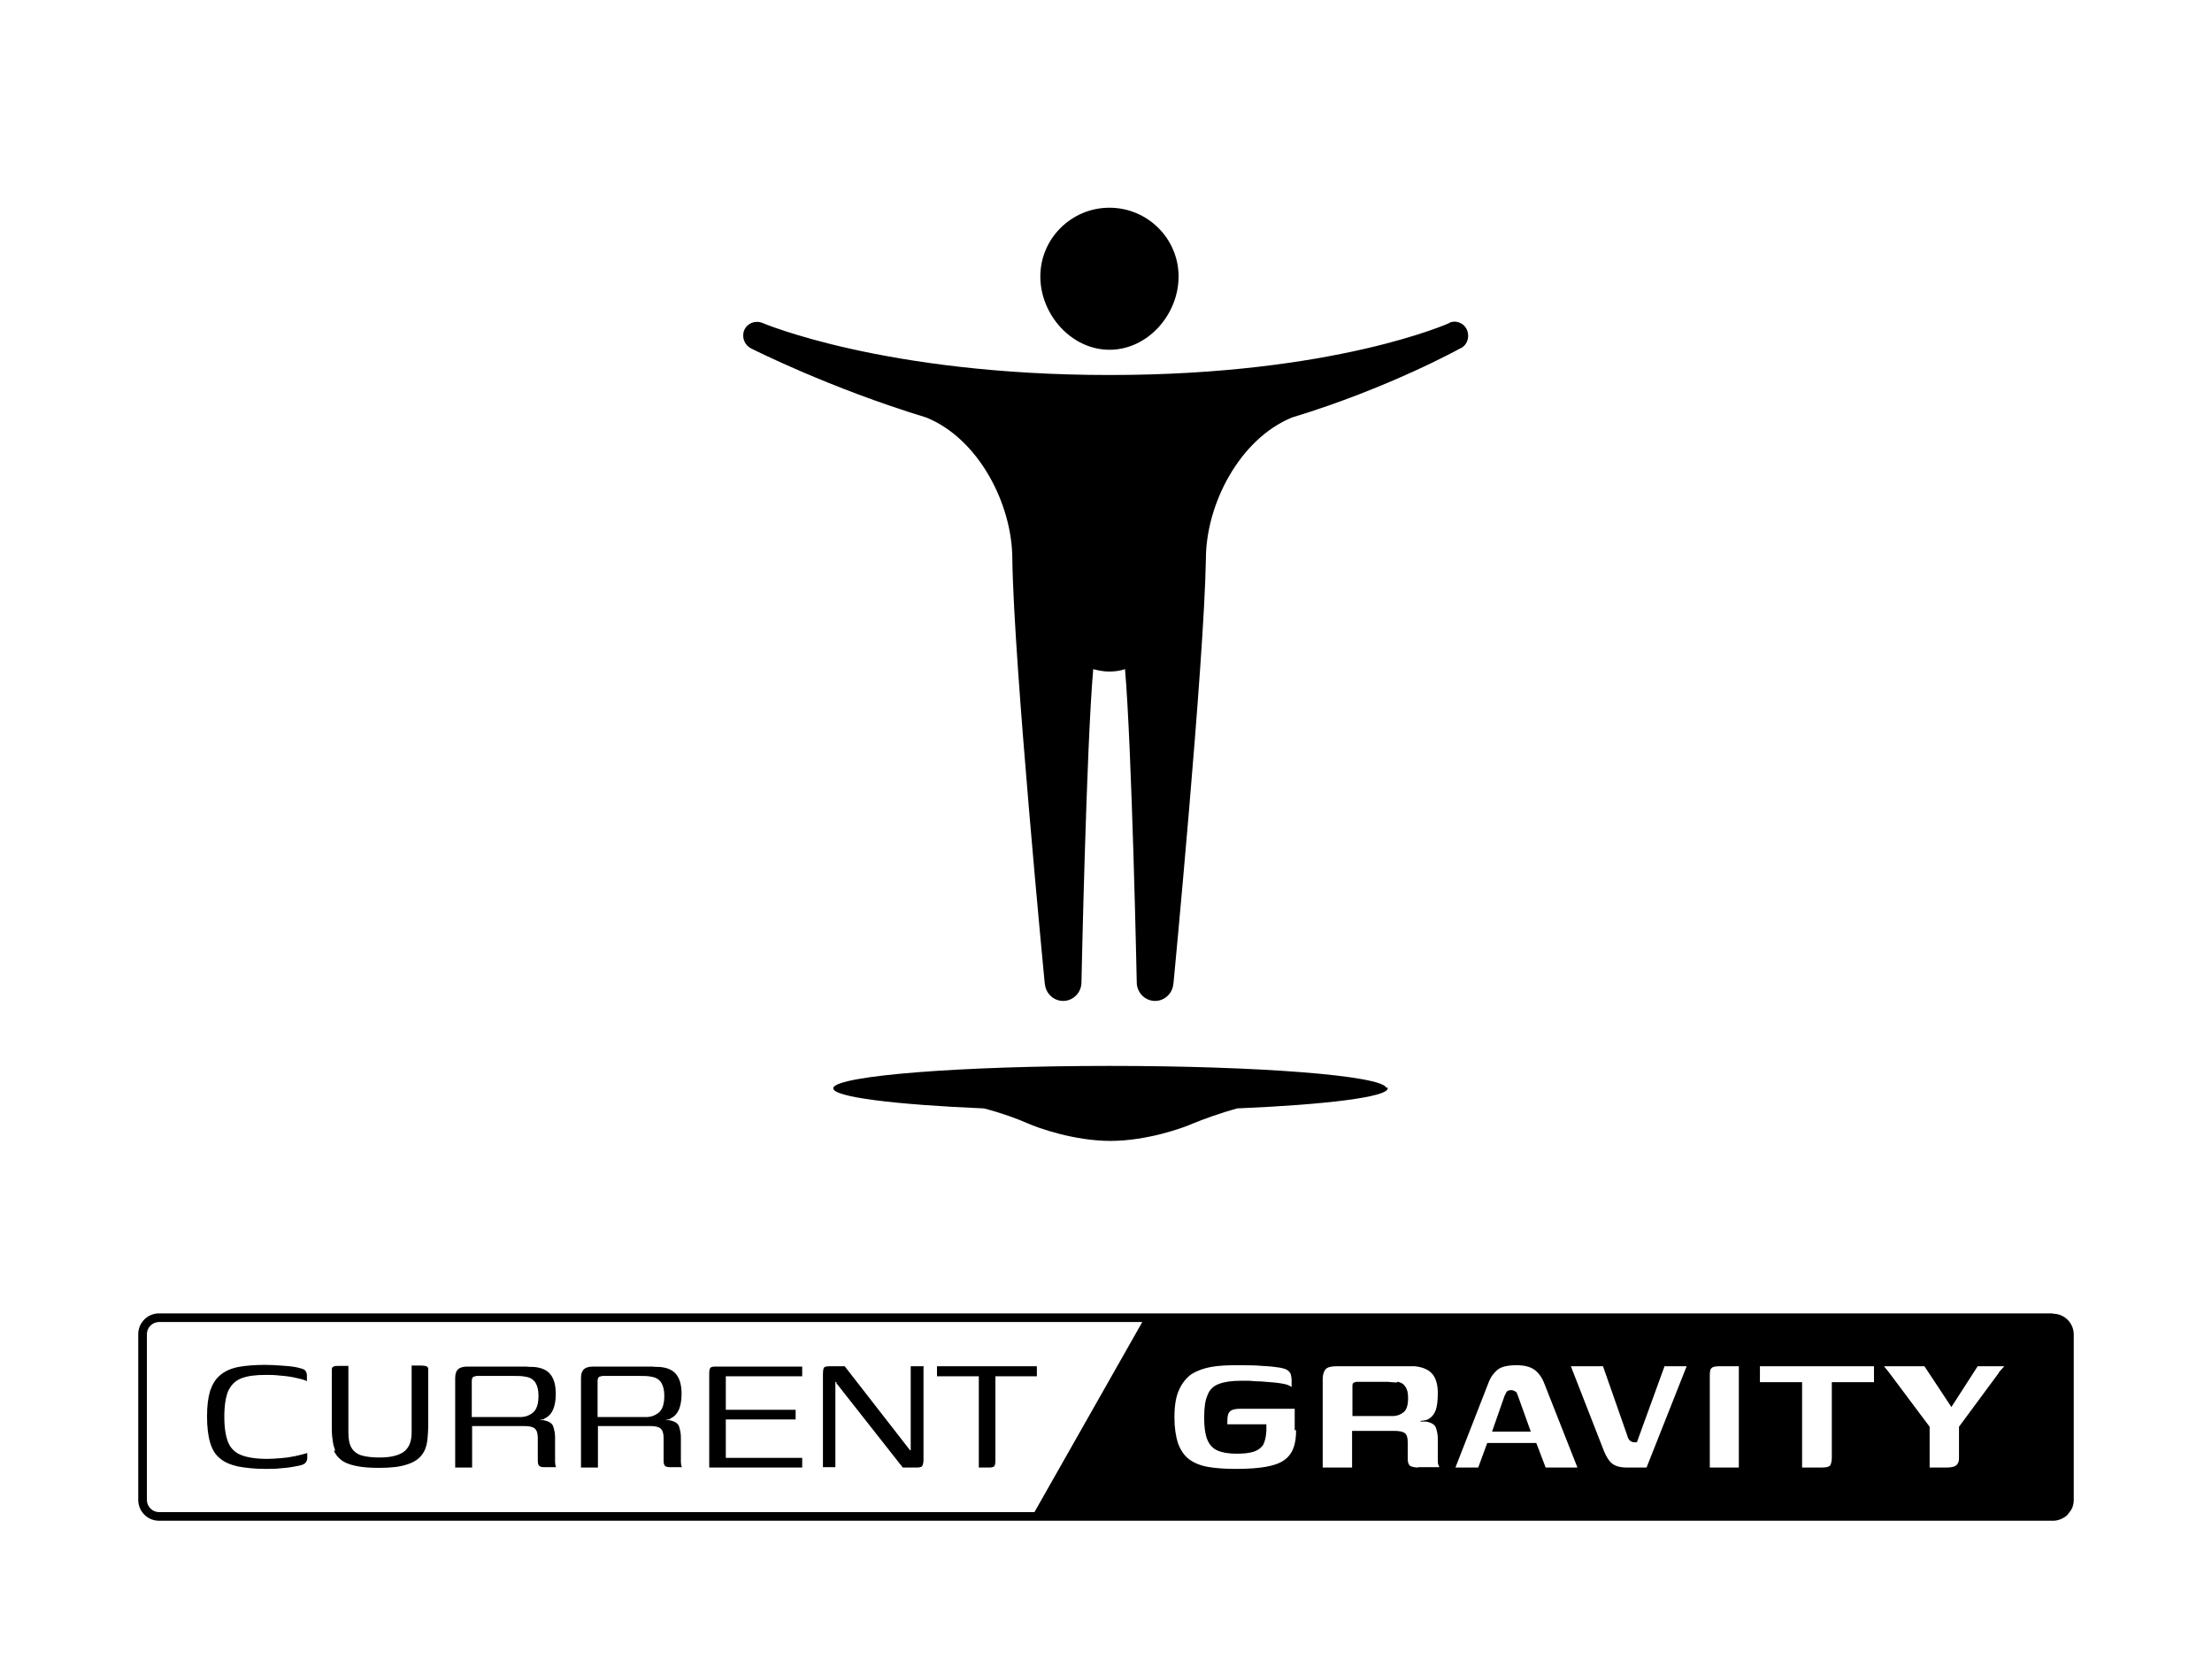
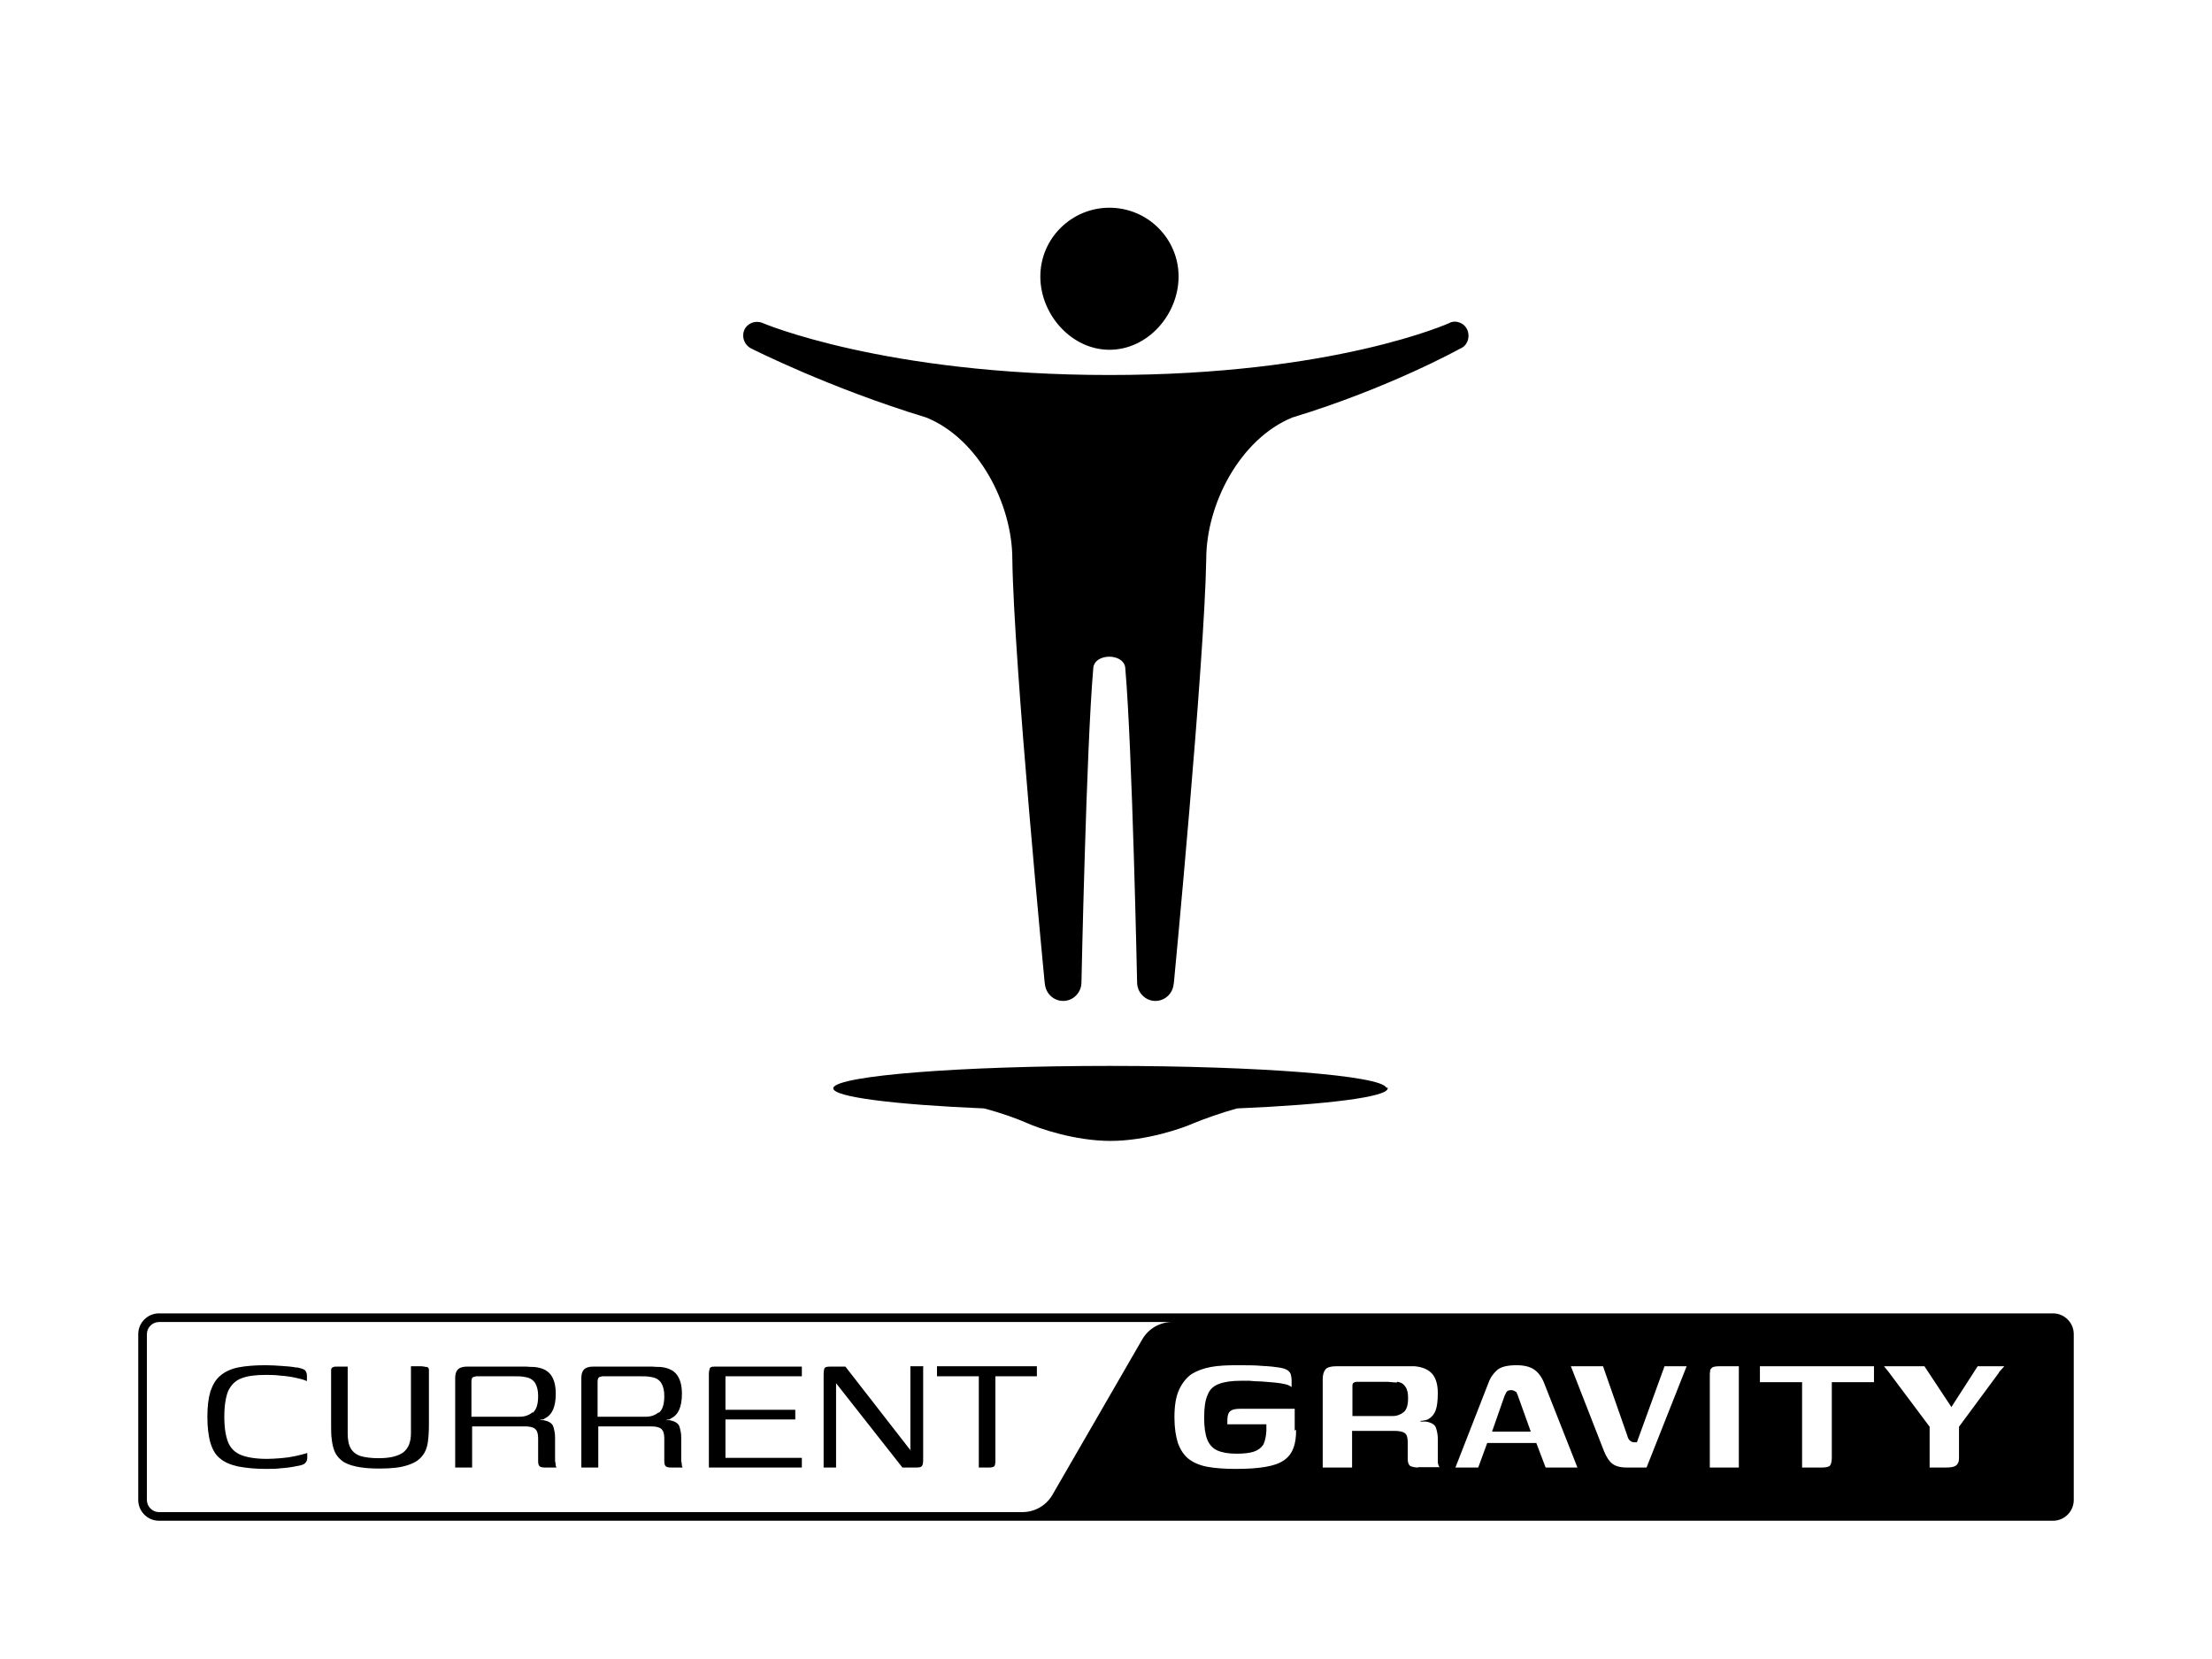
<svg xmlns="http://www.w3.org/2000/svg" id="logo_large" data-name="logo large" viewBox="0 0 64 48">
-   <path id="logo_type" data-name="logo type" d="M40.42,40c-.07,0-.16-.01-.27-.02-.11,0-.22,0-.34,0s-.23,0-.33,0c-.1,0-.18,0-.23,0,0,0-.03,0-.07.02-.04.01-.05.05-.05.1v.87c.05,0,.13,0,.24,0,.11,0,.22,0,.35,0,.13,0,.24,0,.35,0h.23c.12,0,.22-.04.31-.11.09-.07.13-.21.13-.41,0-.14-.02-.25-.08-.33-.05-.08-.13-.13-.24-.14ZM43.86,40.27s-.07-.05-.13-.05c-.07,0-.12.02-.14.05-.02.04-.04.08-.06.12l-.36,1.03h1.12l-.37-1.03s-.03-.08-.05-.12ZM6.37,42.2c.13.11.3.18.52.23.22.04.48.07.79.07.16,0,.31,0,.46-.02.15-.01.3-.03.44-.06.13-.02.22-.05.25-.09.04-.04.06-.09.06-.14v-.15c-.1.03-.21.06-.35.09-.14.03-.28.05-.42.06-.14.01-.27.02-.39.02-.32,0-.57-.04-.75-.11-.18-.07-.31-.2-.38-.37-.07-.18-.11-.42-.11-.74s.04-.56.11-.74c.08-.17.2-.3.38-.37.18-.07.41-.1.71-.1.12,0,.25,0,.41.02.15.01.3.03.44.06.14.03.26.06.34.1v-.16c0-.06-.02-.11-.05-.15-.04-.04-.12-.06-.25-.09-.15-.03-.3-.04-.45-.05-.15-.01-.3-.02-.45-.02-.31,0-.56.02-.78.06-.21.04-.39.12-.52.23-.14.11-.23.26-.3.46-.06.2-.09.44-.09.74s.03.56.09.76c.06.2.15.35.28.45ZM9.66,41.97c.04.1.11.19.21.27.1.08.23.13.41.17.18.04.4.06.68.06.35,0,.62-.03.82-.1.19-.06.33-.15.42-.27.09-.11.14-.25.16-.4s.03-.32.03-.51v-1.42c0-.07,0-.12,0-.16,0-.04-.02-.06-.05-.08-.03-.01-.08-.02-.14-.02h-.29v1.93c0,.26-.07.44-.22.56-.15.11-.38.17-.71.17-.21,0-.38-.02-.52-.06-.13-.04-.23-.12-.29-.22-.06-.1-.09-.25-.09-.44v-1.93h-.3c-.06,0-.1,0-.13.02-.03.01-.05.04-.05.08,0,.04,0,.09,0,.16v1.46c0,.14,0,.27.02.39.01.12.04.24.08.34ZM13.65,41.26c.24,0,.46,0,.66,0h.86c.14,0,.24.02.3.07.06.05.09.14.09.27v.67c0,.08.02.13.05.15.03.02.08.03.14.03h.34s-.01-.02-.02-.05c0-.03-.01-.06-.01-.1v-.72c0-.1-.02-.2-.05-.3-.03-.1-.13-.16-.29-.19h-.11s.06-.02.09-.02c.03,0,.05-.02.06-.03.11-.05.19-.14.24-.25.05-.11.08-.27.08-.46,0-.25-.05-.43-.15-.56-.1-.13-.26-.2-.48-.22-.06,0-.13,0-.23-.01-.1,0-.21,0-.33,0h-.39c-.13,0-.26,0-.39,0s-.24,0-.35,0-.19,0-.25,0c-.12,0-.21.03-.26.08s-.08.13-.08.25v2.59h.49v-1.19ZM13.65,39.96c0-.07.02-.12.06-.13.04-.01.07-.02.08-.02.06,0,.15,0,.27,0,.12,0,.25,0,.39,0s.28,0,.41,0c.13,0,.24,0,.33.02.14.02.23.07.3.17.06.1.09.22.09.38,0,.24-.05.4-.16.49-.11.09-.23.13-.37.13h-.7c-.15,0-.29,0-.42,0-.13,0-.22,0-.28,0v-1.02ZM17.29,41.26c.24,0,.46,0,.66,0h.86c.14,0,.24.02.3.07.06.05.09.14.09.27v.67c0,.08.02.13.05.15.03.02.08.03.14.03h.34s-.01-.02-.02-.05c0-.03-.01-.06-.01-.1v-.72c0-.1-.02-.2-.05-.3-.03-.1-.13-.16-.29-.19h-.11s.06-.02.09-.02c.03,0,.05-.02.06-.03.11-.05.19-.14.24-.25.05-.11.08-.27.08-.46,0-.25-.05-.43-.15-.56-.1-.13-.26-.2-.48-.22-.06,0-.13,0-.23-.01-.1,0-.21,0-.33,0h-.39c-.13,0-.26,0-.39,0s-.24,0-.35,0-.19,0-.25,0c-.12,0-.21.03-.26.08s-.08.13-.08.25v2.59h.49v-1.19ZM17.29,39.96c0-.07.02-.12.06-.13.04-.01.07-.02.08-.02.06,0,.15,0,.27,0,.12,0,.25,0,.39,0s.28,0,.41,0c.13,0,.24,0,.33.02.14.02.23.07.3.17.06.1.09.22.09.38,0,.24-.05.4-.16.49-.11.09-.23.13-.37.13h-.7c-.15,0-.29,0-.42,0-.13,0-.22,0-.28,0v-1.02ZM23.21,42.18h-2.21v-1.11h2.02v-.28h-2.02v-.97h2.21v-.28h-2.52c-.07,0-.12.01-.14.04-.02.03-.03.08-.03.16v2.72h2.69v-.28ZM24.2,39.99v.03s1.92,2.44,1.92,2.44h.39c.09,0,.15-.01.17-.04s.04-.09.04-.2v-2.55s0-.06,0-.09c0-.03,0-.04.01-.05h-.38v2.43h-.02s-1.89-2.43-1.89-2.43h-.43c-.09,0-.15.01-.17.04-.02.03-.03.1-.03.22v2.66h.36v-2.47ZM28.32,42.46h.31c.08,0,.12-.02.14-.04.02-.03.03-.08.03-.17v-2.43h1.2v-.29h-2.89v.29h1.21v2.64ZM59.4,38H4.6c-.33,0-.6.27-.6.6v4.8c0,.33.27.6.6.6h54.8s0,0,0,0h0s0,0,0,0c.16,0,.31-.07.42-.17,0,0,.01-.02.02-.03.04-.05.08-.1.11-.16.03-.07.05-.15.05-.23h0v-4.8c0-.33-.27-.6-.6-.6ZM29.94,43.75H4.6c-.19,0-.35-.16-.35-.35v-4.8c0-.19.16-.35.35-.35h28.45l-3.12,5.5ZM37.5,41.37c0,.21-.02.38-.08.53-.05.14-.14.26-.27.35-.13.09-.3.15-.53.19-.23.04-.51.06-.86.06-.32,0-.6-.02-.82-.06-.22-.04-.41-.12-.55-.23-.14-.11-.24-.27-.31-.46-.06-.19-.1-.44-.1-.74,0-.33.04-.59.13-.79.09-.2.21-.35.36-.46.16-.1.35-.17.57-.21.22-.04.47-.05.75-.05s.52,0,.73.02c.22.01.39.03.51.05.1.02.18.04.23.08.05.04.08.08.09.13.01.05.02.09.02.14v.21s-.08-.06-.18-.08c-.09-.02-.2-.04-.32-.05-.12-.01-.24-.02-.37-.03-.13,0-.24-.01-.35-.02-.11,0-.19,0-.25,0-.26,0-.47.03-.63.09-.16.06-.27.16-.33.32-.07.15-.1.37-.1.66,0,.27.03.48.09.63.06.15.16.26.3.32.14.06.32.09.55.09.21,0,.38-.02.5-.06.12-.04.21-.11.27-.2.05-.1.08-.23.09-.4v-.19h-1.13c0-.12,0-.21.02-.27.01-.06.05-.11.11-.14s.15-.04.27-.04h1.55v.63ZM41.03,42.46c-.09,0-.17-.02-.22-.04-.05-.03-.08-.1-.08-.2v-.5c0-.13-.03-.22-.09-.26-.06-.04-.16-.06-.3-.06h-.21c-.19,0-.36,0-.52,0-.15,0-.32,0-.49,0v1.06h-.85v-2.56c0-.12.03-.22.08-.28.05-.06.16-.09.31-.09.06,0,.16,0,.28,0,.12,0,.26,0,.41,0s.31,0,.47,0c.16,0,.32,0,.47,0,.15,0,.28,0,.39,0,.11,0,.2,0,.25,0,.22.02.39.09.5.21.11.12.17.31.17.56,0,.22-.02.39-.06.5-.04.11-.11.2-.2.25-.02.02-.05.03-.1.04-.04.01-.09.02-.14.02v.02h.16c.16.03.26.09.29.19.03.1.05.19.05.3v.62c0,.06,0,.11.02.15.01.03.02.05.03.06h-.62ZM44.72,42.46l-.27-.71h-1.42l-.26.71h-.66l.96-2.46c.06-.16.15-.28.26-.37.11-.09.3-.13.55-.13.21,0,.38.04.5.12.12.08.22.21.29.38l.97,2.46h-.92ZM47.64,42.46h-.58c-.18,0-.32-.04-.41-.11-.09-.07-.17-.19-.24-.36l-.96-2.46h.93l.7,2c.02.08.05.13.09.16.04.03.08.04.12.04h.07l.8-2.2h.64l-1.16,2.93ZM50.32,42.46h-.85v-2.64c0-.06,0-.12.01-.16,0-.04.03-.07.07-.1.04-.02.11-.03.2-.03h.56v2.93ZM54.22,39.99h-1.22v2.17c0,.12-.02.2-.05.24-.03.04-.11.06-.24.06h-.57v-2.47h-1.22v-.46h3.3v.46ZM57.84,39.71l-1.16,1.57v.85c0,.09,0,.16-.03.2-.02.05-.06.08-.11.1-.06.02-.13.03-.24.03h-.47v-1.18l-1.19-1.59-.13-.16h1.17l.78,1.18.76-1.18h.77l-.16.18Z" />
-   <path d="M32.1,10.12c1.11,0,2-1.02,2-2.12s-.9-1.99-2-1.99-2,.89-2,1.99.9,2.12,2,2.12ZM41.95,9.34s-3.32,1.51-9.85,1.51-10.05-1.51-10.05-1.51c-.21-.08-.44.02-.52.22-.08.21.02.44.22.53,0,0,2.25,1.14,5.05,1.99,1.51.61,2.49,2.5,2.49,4.1.04,3,.94,12.3.94,12.3v-.06c0,.3.24.54.53.54s.53-.24.53-.54c0,0,.14-6.77.34-9.06h0c.15.04.3.07.46.07s.32-.02.46-.07h0c.2,2.3.34,9.06.34,9.06,0,.3.24.54.53.54s.53-.24.53-.54v.06s.89-9.3.94-12.3c0-1.6.98-3.48,2.49-4.1,2.8-.85,4.85-1.99,4.85-1.99.21-.08.3-.32.22-.53-.08-.21-.32-.31-.52-.22ZM40.11,31.47c-.15-.35-3.67-.63-8-.63s-7.86.28-8,.63c0,0,0,0,0,.01,0,0,0,0,0,.01,0,.25,1.77.47,4.36.58.5.13.94.29,1.26.43.31.14,1.36.51,2.4.51s2.09-.37,2.4-.51c.32-.13.76-.29,1.26-.43,2.59-.11,4.36-.33,4.36-.58,0,0,0,0,0-.01,0,0,0,0,0-.01Z" />
+   <path d="M16.06,42.3v-.72c0-.1-.02-.2-.05-.3-.03-.1-.13-.16-.29-.19h-.11s.06-.02.09-.02c.03,0,.05-.02.06-.03.11-.05.19-.14.24-.25.05-.11.08-.27.08-.46,0-.25-.05-.43-.15-.56-.1-.13-.26-.2-.48-.22-.06,0-.13,0-.23-.01-.1,0-.21,0-.33,0h-.39c-.13,0-.26,0-.39,0s-.24,0-.35,0-.19,0-.25,0c-.12,0-.21.03-.26.08-.05.05-.08.13-.08.25v2.59h.49v-1.19c.24,0,.46,0,.66,0h.86c.14,0,.24.02.3.07.06.05.09.14.09.27v.67c0,.08.02.13.05.15.03.02.08.03.14.03h.34s-.01-.02-.02-.05c0-.03-.01-.06-.01-.11ZM15.41,40.86c-.11.09-.23.13-.37.13h-.7c-.15,0-.29,0-.42,0-.13,0-.22,0-.28,0v-1.02c0-.07.02-.12.06-.13.04-.01.07-.02.08-.02.06,0,.15,0,.27,0,.12,0,.25,0,.39,0s.28,0,.41,0c.13,0,.24,0,.33.02.14.02.23.07.3.17.06.1.09.22.09.38,0,.24-.05.4-.16.49ZM19.71,42.3v-.72c0-.1-.02-.2-.05-.3-.03-.1-.13-.16-.29-.19h-.11s.06-.02.09-.02c.03,0,.05-.02.06-.03.11-.05.19-.14.24-.25.05-.11.08-.27.08-.46,0-.25-.05-.43-.15-.56-.1-.13-.26-.2-.48-.22-.06,0-.13,0-.23-.01-.1,0-.21,0-.33,0h-.39c-.13,0-.26,0-.39,0s-.24,0-.35,0-.19,0-.25,0c-.12,0-.21.03-.26.08-.05.05-.08.13-.08.25v2.59h.49v-1.19c.24,0,.46,0,.66,0h.86c.14,0,.24.02.3.07.06.05.09.14.09.27v.67c0,.08.02.13.05.15.03.02.08.03.14.03h.34s-.01-.02-.02-.05c0-.03-.01-.06-.01-.11ZM19.06,40.86c-.11.09-.23.13-.37.13h-.7c-.15,0-.29,0-.42,0-.13,0-.22,0-.28,0v-1.02c0-.07.02-.12.06-.13.04-.01.07-.02.08-.02.06,0,.15,0,.27,0,.12,0,.25,0,.39,0s.28,0,.41,0c.13,0,.24,0,.33.02.14.02.23.07.3.17.06.1.09.22.09.38,0,.24-.05.4-.16.49ZM26.37,41.97h-.02s-1.89-2.43-1.89-2.43h-.43c-.09,0-.15.01-.17.04-.02.03-.03.1-.03.22v2.66h.36v-2.47.03s1.92,2.44,1.92,2.44h.39c.09,0,.15-.01.17-.04.03-.03.04-.09.04-.2v-2.55s0-.06,0-.09c0-.03,0-.04.01-.05h-.38v2.43ZM40.42,40c-.07,0-.16-.01-.27-.02-.11,0-.22,0-.34,0s-.23,0-.33,0c-.1,0-.18,0-.23,0,0,0-.03,0-.07.02-.04.01-.05.05-.05.1v.87c.05,0,.13,0,.24,0,.11,0,.22,0,.35,0,.13,0,.24,0,.35,0h.23c.12,0,.22-.04.31-.11.09-.07.13-.21.13-.41,0-.14-.02-.25-.08-.33-.05-.08-.13-.13-.24-.14ZM20.54,39.58s-.03.08-.03.16v2.72h2.69v-.28h-2.21v-1.11h2.02v-.28h-2.02v-.97h2.21v-.28h-2.52c-.07,0-.12.01-.14.04ZM27.11,39.82h1.21v2.64h.31c.08,0,.12-.02.14-.04.02-.03.03-.08.03-.17v-2.43h1.2v-.29h-2.89v.29ZM12.32,39.55s-.08-.02-.14-.02h-.29v1.93c0,.26-.07.44-.22.56-.15.11-.38.17-.71.17-.21,0-.38-.02-.52-.06-.13-.04-.23-.12-.29-.22-.06-.1-.09-.25-.09-.44v-1.93h-.3c-.06,0-.1,0-.13.02-.03.01-.05.04-.05.08s0,.09,0,.16v1.46c0,.14,0,.27.02.39.01.12.04.24.08.34.04.1.11.19.21.27.1.08.23.13.41.17.18.04.4.06.68.06.35,0,.62-.03.82-.1.19-.06.33-.15.42-.27.09-.11.14-.25.16-.4s.03-.32.03-.51v-1.42c0-.07,0-.12,0-.16,0-.04-.02-.06-.05-.08ZM8.59,39.57c-.15-.03-.3-.04-.45-.05-.15-.01-.3-.02-.45-.02-.31,0-.56.02-.78.06-.21.04-.39.12-.52.23-.14.11-.23.26-.3.46-.06.2-.09.44-.09.74s.03.56.09.76c.06.2.15.35.28.45.13.11.3.18.52.23.22.04.48.07.79.07.16,0,.31,0,.46-.02.15-.01.3-.03.44-.06.13-.02.22-.05.25-.09.04-.04.06-.09.06-.14v-.15c-.1.03-.21.06-.35.09-.14.03-.28.05-.42.06-.14.01-.27.02-.39.02-.32,0-.57-.04-.75-.11-.18-.07-.31-.2-.38-.37-.07-.18-.11-.42-.11-.74s.04-.56.11-.74c.08-.17.2-.3.38-.37.18-.07.41-.1.71-.1.12,0,.25,0,.41.02.15.01.3.03.44.06.14.03.26.06.34.1v-.16c0-.06-.02-.11-.05-.15-.04-.04-.12-.06-.25-.09ZM43.86,40.27s-.07-.05-.13-.05c-.07,0-.12.02-.14.05-.02.04-.04.08-.06.12l-.36,1.03h1.12l-.37-1.03s-.03-.08-.05-.12ZM59.4,38H4.6c-.33,0-.6.27-.6.6v4.8c0,.33.27.6.6.6h54.8c.33,0,.6-.27.6-.6v-4.8c0-.33-.27-.6-.6-.6ZM33.05,38.75l-2.6,4.5c-.18.31-.51.5-.87.5H4.6c-.19,0-.35-.16-.35-.35v-4.8c0-.19.16-.35.35-.35h29.32c-.36,0-.69.19-.87.5ZM37.5,41.37c0,.21-.02.38-.08.53-.05.14-.14.26-.27.35-.13.09-.3.15-.53.19-.23.04-.51.06-.86.06-.32,0-.6-.02-.82-.06-.22-.04-.41-.12-.55-.23s-.24-.27-.31-.46c-.06-.19-.1-.44-.1-.74,0-.33.04-.59.13-.79.09-.2.21-.35.36-.46.16-.1.35-.17.57-.21.22-.04.47-.05.75-.05s.52,0,.73.02c.22.01.39.03.51.05.1.02.18.04.23.08.05.04.08.08.09.13.01.05.02.09.02.14v.21s-.08-.06-.18-.08c-.09-.02-.2-.04-.32-.05-.12-.01-.24-.02-.37-.03-.13,0-.24-.01-.35-.02-.11,0-.19,0-.25,0-.26,0-.47.03-.63.09-.16.06-.27.16-.33.32-.07.15-.1.37-.1.66,0,.27.03.48.09.63.06.15.16.26.3.32.14.06.32.09.55.09.21,0,.38-.02.5-.06.12-.04.21-.11.27-.2.05-.1.08-.23.09-.4v-.19h-1.13c0-.12,0-.21.02-.27.01-.06.05-.11.11-.14.06-.03.15-.04.27-.04h1.55v.63ZM41.03,42.46c-.09,0-.17-.02-.22-.04-.05-.03-.08-.1-.08-.2v-.5c0-.13-.03-.22-.09-.26-.06-.04-.16-.06-.3-.06h-.21c-.19,0-.36,0-.52,0-.15,0-.32,0-.49,0v1.06h-.85v-2.56c0-.12.03-.22.08-.28.05-.06.16-.09.31-.09.06,0,.16,0,.28,0,.12,0,.26,0,.41,0s.31,0,.47,0c.16,0,.32,0,.47,0,.15,0,.28,0,.39,0,.11,0,.2,0,.25,0,.22.02.39.09.5.21.11.12.17.31.17.56,0,.22-.02.39-.06.5-.04.11-.11.2-.2.25-.02.02-.05.03-.1.04s-.09.02-.14.02v.02h.16c.16.03.26.09.29.19.03.1.05.19.05.3v.62c0,.06,0,.11.02.15.01.03.02.05.03.06h-.62ZM44.72,42.46l-.27-.71h-1.42l-.26.71h-.66l.96-2.46c.06-.16.15-.28.26-.37.11-.09.3-.13.55-.13.21,0,.38.04.5.12.12.08.22.21.29.38l.97,2.46h-.92ZM47.64,42.46h-.58c-.18,0-.32-.04-.41-.11-.09-.07-.17-.19-.24-.36l-.96-2.46h.93l.7,2c.02.08.05.13.09.16.04.03.08.04.12.04h.07l.8-2.2h.64l-1.16,2.93ZM50.32,42.46h-.85v-2.64c0-.06,0-.12.01-.16,0-.04.03-.07.07-.1.04-.02.11-.03.2-.03h.56v2.93ZM54.22,39.99h-1.22v2.17c0,.12-.02.2-.05.24-.03.04-.11.06-.24.06h-.57v-2.47h-1.22v-.46h3.3v.46ZM57.84,39.71l-1.16,1.57v.85c0,.09,0,.16-.03.2-.02.05-.06.08-.11.1-.06.02-.13.03-.24.03h-.47v-1.18l-1.19-1.59-.13-.16h1.17l.78,1.18.76-1.18h.77l-.16.18Z" />
+   <path d="M32.1,10.12c1.11,0,2-1.02,2-2.12s-.9-1.99-2-1.99-2,.89-2,1.99.9,2.12,2,2.12ZM41.95,9.34s-3.32,1.51-9.85,1.51-10.05-1.51-10.05-1.51c-.21-.08-.44.02-.52.22-.08.21.02.44.22.53,0,0,2.25,1.14,5.05,1.99,1.51.61,2.49,2.5,2.49,4.1.04,3,.94,12.3.94,12.3v-.06c0,.3.24.54.53.54s.53-.24.53-.54c0,0,.14-6.77.34-9.06h0c0-.48.93-.48.93,0h0c.2,2.3.34,9.06.34,9.06,0,.3.24.54.53.54s.53-.24.53-.54v.06s.89-9.3.94-12.3c0-1.6.98-3.48,2.49-4.1,2.8-.85,4.85-1.99,4.85-1.99.21-.08.3-.32.22-.53-.08-.21-.32-.31-.52-.22ZM40.11,31.47c-.15-.35-3.67-.63-8-.63s-7.86.28-8,.63c0,0,0,0,0,.01,0,0,0,0,0,.01,0,.25,1.77.47,4.36.58.5.13.94.29,1.26.43.31.14,1.36.51,2.4.51s2.09-.37,2.4-.51c.32-.13.76-.29,1.26-.43,2.59-.11,4.36-.33,4.36-.58,0,0,0,0,0-.01,0,0,0,0,0-.01Z" />
</svg>
